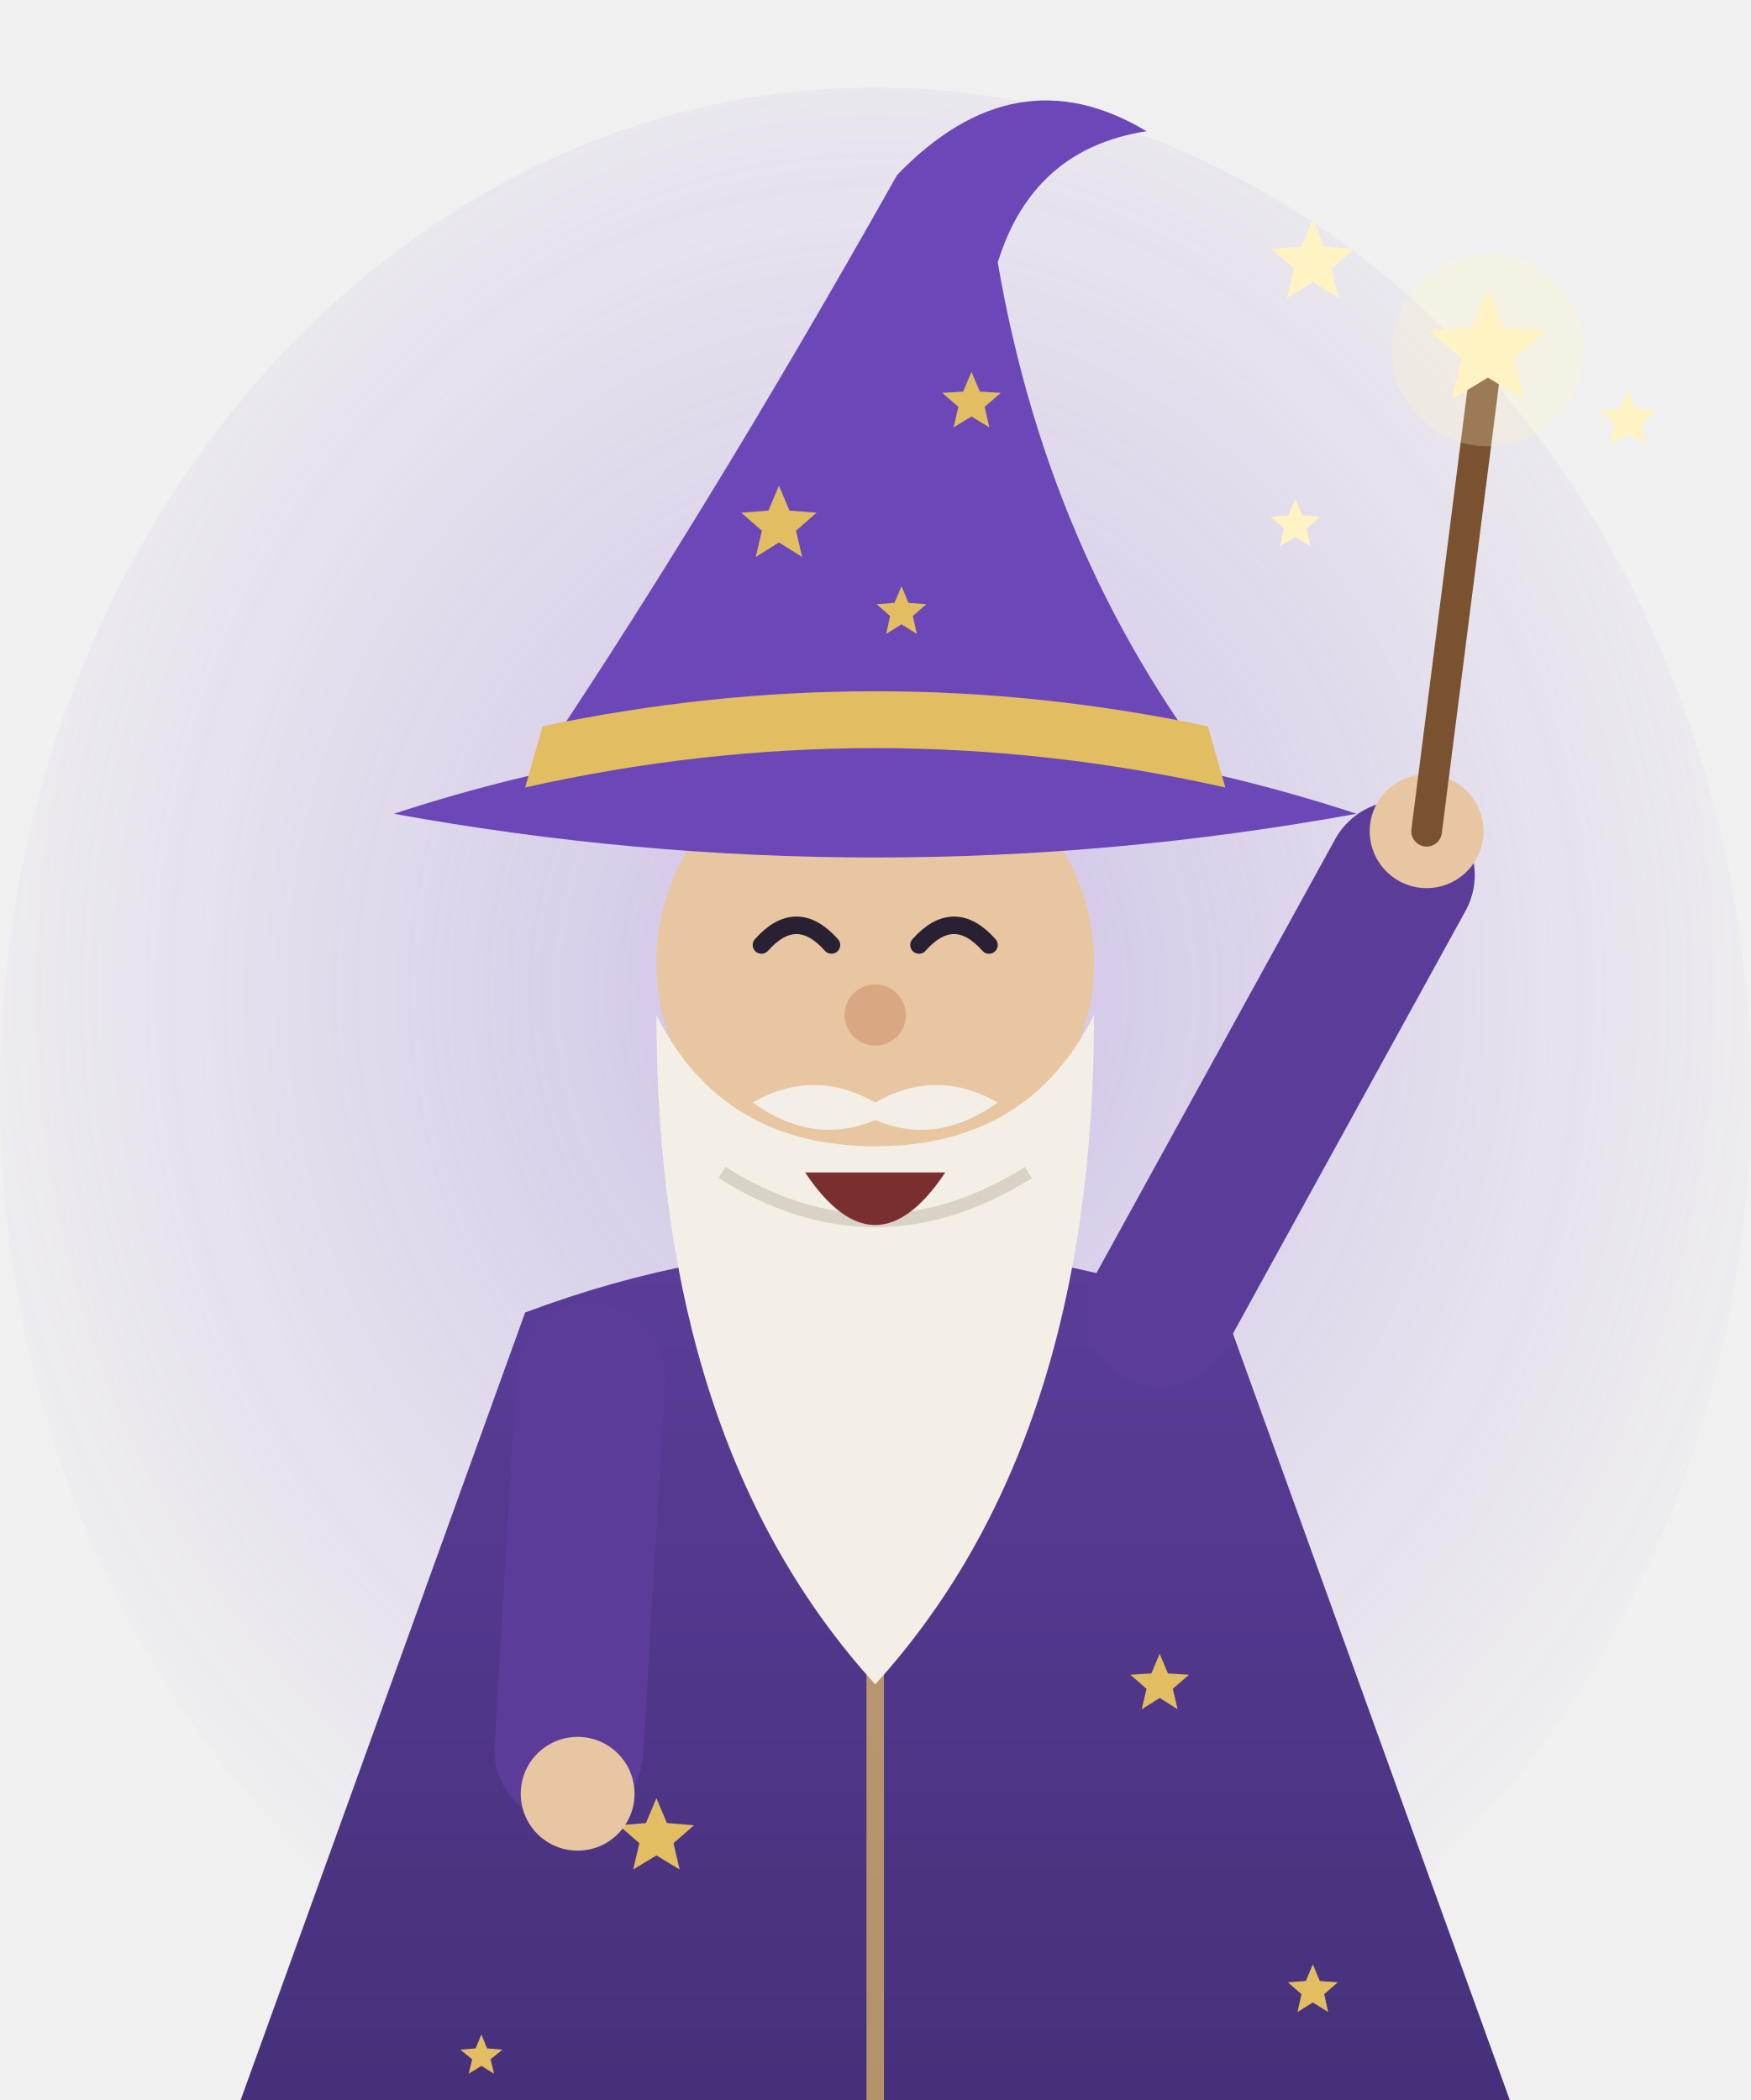
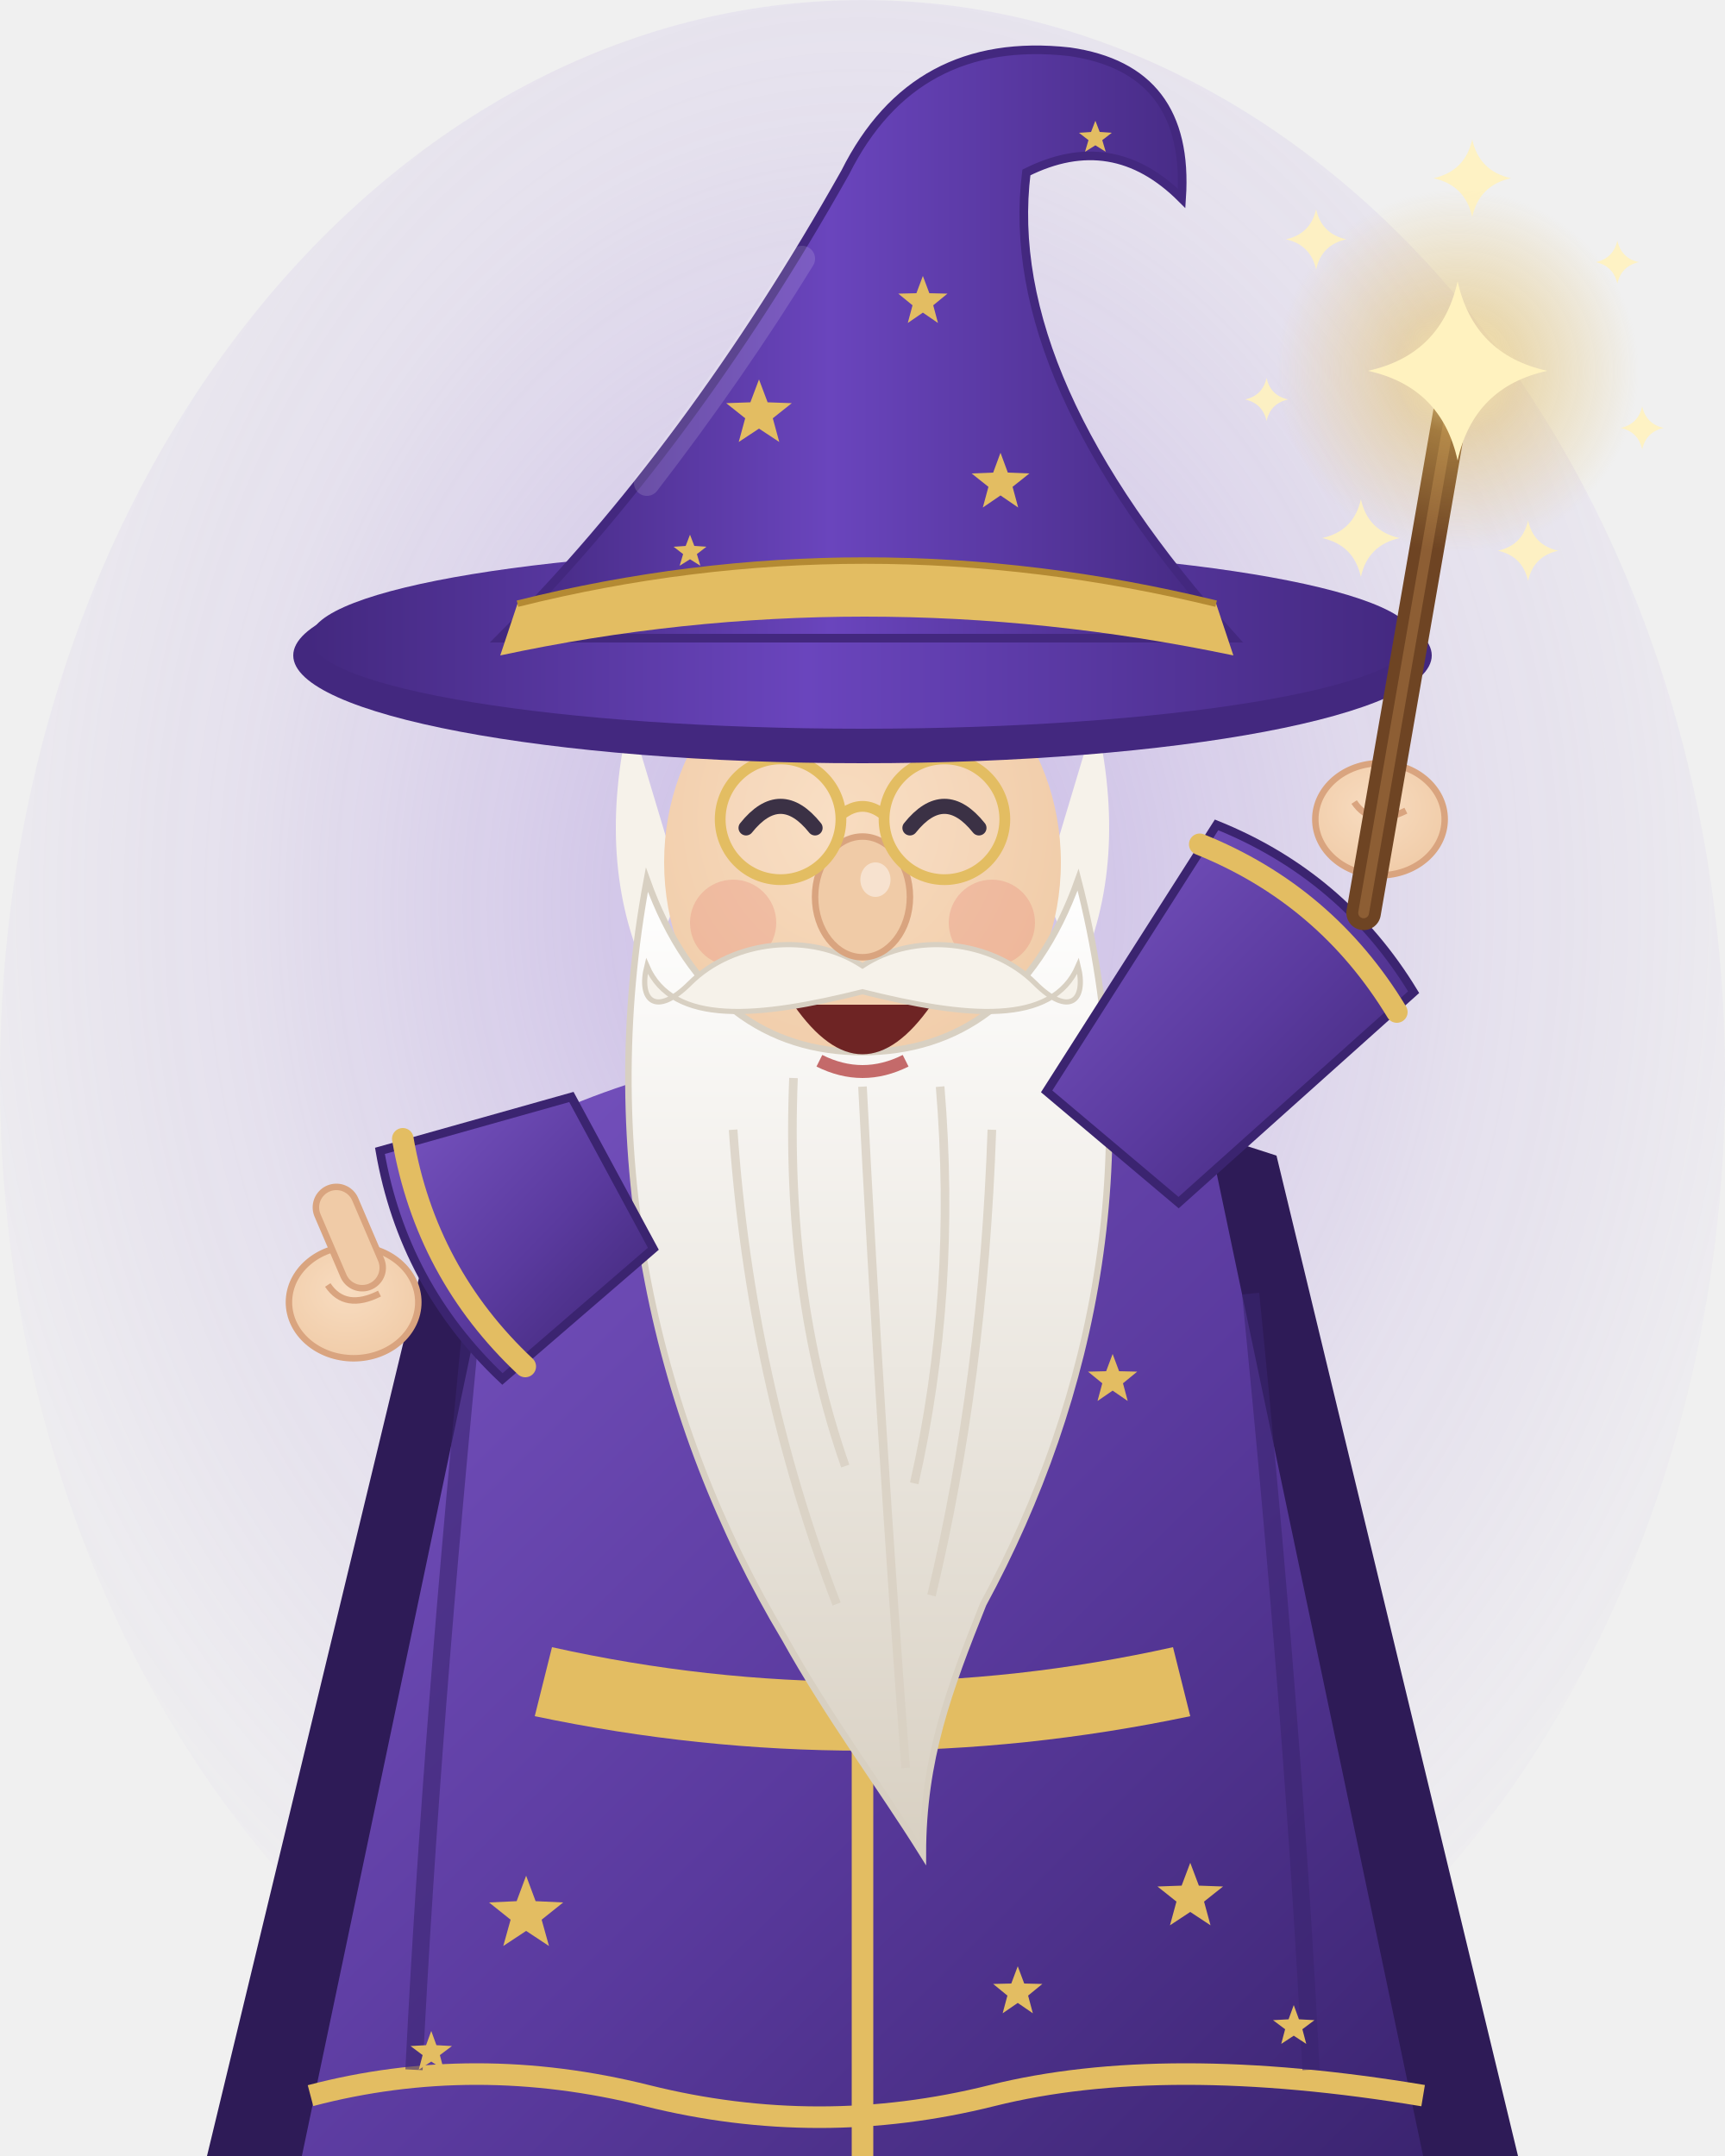
- <svg xmlns="http://www.w3.org/2000/svg" viewBox="0 0 400 480">
+ <svg xmlns="http://www.w3.org/2000/svg" viewBox="0 0 400 500">
  <defs>
-     <radialGradient id="glow" cx="50%" cy="45%" r="55%">
-       <stop offset="0" stop-color="#8f6ad8" stop-opacity=".35" />
+     <radialGradient id="aura" cx="50%" cy="42%" r="60%">
+       <stop offset="0" stop-color="#8f6ad8" stop-opacity=".42" />
+       <stop offset=".6" stop-color="#8f6ad8" stop-opacity=".12" />
      <stop offset="1" stop-color="#8f6ad8" stop-opacity="0" />
    </radialGradient>
-     <linearGradient id="robe" x1="0" x2="0" y1="0" y2="1">
-       <stop offset="0" stop-color="#5b3d99" />
-       <stop offset="1" stop-color="#46307a" />
+     <linearGradient id="robeG" x1="0" x2="1" y1="0" y2="1">
+       <stop offset="0" stop-color="#7a56c4" />
+       <stop offset=".55" stop-color="#5a3a9e" />
+       <stop offset="1" stop-color="#3b2470" />
    </linearGradient>
+     <linearGradient id="hatG" x1="0" x2="1">
+       <stop offset="0" stop-color="#43287f" />
+       <stop offset=".45" stop-color="#6a45bd" />
+       <stop offset="1" stop-color="#43287f" />
+     </linearGradient>
+     <radialGradient id="skinG" cx="45%" cy="40%" r="65%">
+       <stop offset="0" stop-color="#f8dcc0" />
+       <stop offset="1" stop-color="#f0cba7" />
+     </radialGradient>
+     <linearGradient id="beardG" x1="0" x2="0" y1="0" y2="1">
+       <stop offset="0" stop-color="#ffffff" />
+       <stop offset="1" stop-color="#d8d0c2" />
+     </linearGradient>
+     <radialGradient id="tipG">
+       <stop offset="0" stop-color="#fff2bf" stop-opacity=".95" />
+       <stop offset=".35" stop-color="#e3bd62" stop-opacity=".45" />
+       <stop offset="1" stop-color="#e3bd62" stop-opacity="0" />
+     </radialGradient>
  </defs>
-   <ellipse cx="200" cy="250" rx="200" ry="230" fill="url(#glow)" />
-   <path d="M120 300 Q200 270 280 300 L345 480 L55 480 Z" fill="url(#robe)" />
-   <path d="M200 290 L200 480" stroke="#e3bd62" stroke-width="4" opacity=".7" />
-   <polygon points="150.0,411.0 152.4,416.7 158.6,417.2 153.9,421.3 155.3,427.3 150.0,424.1 144.7,427.3 146.1,421.3 141.4,417.2 147.6,416.7" fill="#e3bd62" />
-   <polygon points="265.0,378.0 266.9,382.5 271.7,382.8 268.0,386.0 269.1,390.7 265.0,388.1 260.9,390.7 262.0,386.0 258.3,382.8 263.1,382.5" fill="#e3bd62" />
-   <polygon points="300.0,449.0 301.6,452.8 305.7,453.1 302.6,455.8 303.5,459.9 300.0,457.7 296.5,459.9 297.4,455.8 294.3,453.1 298.4,452.8" fill="#e3bd62" />
-   <polygon points="110.0,465.0 111.3,468.2 114.8,468.5 112.1,470.7 112.9,474.0 110.0,472.2 107.1,474.0 107.9,470.7 105.2,468.5 108.7,468.2" fill="#e3bd62" />
-   <path d="M135 315 L130 400" stroke="#5b3d99" stroke-width="34" stroke-linecap="round" />
-   <circle cx="132" cy="410" r="13" fill="#e8c6a2" />
-   <path d="M265 300 L320 200" stroke="#5b3d99" stroke-width="34" stroke-linecap="round" />
-   <circle cx="326" cy="190" r="13" fill="#e8c6a2" />
-   <path d="M326 190 L340 80" stroke="#7a5230" stroke-width="7" stroke-linecap="round" />
-   <polygon points="340.0,66.0 343.7,74.9 353.3,75.7 346.0,81.9 348.2,91.3 340.0,86.3 331.8,91.3 334.0,81.9 326.7,75.7 336.3,74.9" fill="#fff3c4" />
-   <circle cx="340" cy="80" r="22" fill="#fff3c4" opacity=".25" />
-   <circle cx="200" cy="220" r="50" fill="#e8c6a2" />
-   <path d="M150 232 Q150 330 200 385 Q250 330 250 232 Q235 262 200 262 Q165 262 150 232 Z" fill="#f3eee6" />
-   <path d="M165 268 Q200 290 235 268" stroke="#d9d2c6" stroke-width="3" fill="none" />
-   <path d="M184 268 Q200 292 216 268 Z" fill="#7a2f2f" />
-   <path d="M172 252 Q186 244 200 252 Q214 244 228 252 Q214 262 200 256 Q186 262 172 252 Z" fill="#f3eee6" />
-   <path d="M174 216 Q182 207 190 216" stroke="#2a2033" stroke-width="4" fill="none" stroke-linecap="round" />
-   <path d="M210 216 Q218 207 226 216" stroke="#2a2033" stroke-width="4" fill="none" stroke-linecap="round" />
-   <path d="M170 192 Q182 184 194 192" stroke="#f3eee6" stroke-width="6" fill="none" stroke-linecap="round" />
-   <path d="M206 192 Q218 184 230 192" stroke="#f3eee6" stroke-width="6" fill="none" stroke-linecap="round" />
-   <circle cx="200" cy="232" r="7" fill="#d9a882" />
-   <path d="M90 186 Q200 150 310 186 Q200 206 90 186 Z" fill="#6b47b8" />
-   <path d="M118 182 Q160 120 205 40 Q232 12 262 30 Q236 34 228 60 Q240 130 282 182 Q200 166 118 182 Z" fill="#6b47b8" />
-   <path d="M120 180 Q200 162 280 180 L276 166 Q200 150 124 166 Z" fill="#e3bd62" />
-   <polygon points="178.0,111.0 180.4,116.7 186.6,117.2 181.9,121.3 183.3,127.3 178.0,124.0 172.7,127.3 174.1,121.3 169.4,117.2 175.6,116.7" fill="#e3bd62" />
-   <polygon points="222.0,85.0 223.9,89.5 228.7,89.8 225.0,93.0 226.1,97.7 222.0,95.2 217.9,97.7 219.0,93.0 215.3,89.8 220.1,89.5" fill="#e3bd62" />
-   <polygon points="206.0,134.0 207.6,137.8 211.7,138.1 208.6,140.8 209.5,144.9 206.0,142.7 202.5,144.9 203.4,140.8 200.3,138.1 204.4,137.8" fill="#e3bd62" />
-   <polygon points="300.0,50.0 302.6,56.4 309.5,56.9 304.3,61.4 305.9,68.1 300.0,64.5 294.1,68.1 295.7,61.4 290.5,56.9 297.4,56.4" fill="#fff3c4" />
-   <polygon points="372.0,89.0 373.9,93.5 378.7,93.8 375.0,97.0 376.1,101.7 372.0,99.2 367.9,101.7 369.0,97.0 365.3,93.8 370.1,93.5" fill="#fff3c4" />
-   <polygon points="296.0,114.0 297.6,117.8 301.7,118.1 298.6,120.8 299.5,124.9 296.0,122.7 292.5,124.9 293.4,120.8 290.3,118.1 294.4,117.8" fill="#fff3c4" />
+   <ellipse cx="200" cy="250" rx="200" ry="250" fill="url(#aura)" />
+   <path d="M104 268 Q200 236 296 268 L352 500 L48 500 Z" fill="#2e1b57" />
+   <path d="M120 262 Q160 242 200 244 Q240 242 280 262 L330 500 L70 500 Z" fill="url(#robeG)" />
+   <path d="M200 400 L200 500" stroke="#e3bd62" stroke-width="5" />
+   <path d="M72 486 Q110 476 150 486 T230 486 T330 486" stroke="#e3bd62" stroke-width="5" fill="none" />
+   <path d="M128 382 Q200 398 272 382 L276 398 Q200 414 124 398 Z" fill="#e3bd62" />
+   <path d="M110 300 Q100 400 96 480 M290 300 Q300 400 304 480" stroke="#3b2470" stroke-width="4" fill="none" opacity=".6" />
+   <polygon points="122.0,435.0 124.2,440.9 130.6,441.2 125.6,445.2 127.3,451.3 122.0,447.8 116.7,451.3 118.4,445.2 113.4,441.2 119.8,440.9" fill="#e3bd62" opacity="1" />
+   <polygon points="276.0,432.0 278.0,437.3 283.6,437.5 279.2,441.0 280.7,446.5 276.0,443.4 271.3,446.5 272.8,441.0 268.4,437.5 274.0,437.3" fill="#e3bd62" opacity="1" />
+   <path d="M150 321 A9 9 0 1 0 150 339 A6.75 6.75 0 1 1 150 321 Z" fill="#e3bd62" opacity=".85" />
+   <polygon points="258.0,314.0 259.5,318.0 263.7,318.1 260.4,320.8 261.5,324.9 258.0,322.5 254.5,324.9 255.6,320.8 252.3,318.1 256.5,318.0" fill="#e3bd62" opacity="1" />
+   <polygon points="100.0,471.0 101.2,474.3 104.8,474.5 102.0,476.6 102.9,480.0 100.0,478.1 97.1,480.0 98.0,476.6 95.2,474.5 98.8,474.3" fill="#e3bd62" opacity="1" />
+   <polygon points="300.0,465.0 301.2,468.3 304.8,468.5 302.0,470.6 302.9,474.0 300.0,472.1 297.1,474.0 298.0,470.6 295.2,468.5 298.8,468.3" fill="#e3bd62" opacity="1" />
+   <polygon points="236.0,456.0 237.5,460.0 241.7,460.1 238.4,462.8 239.5,466.9 236.0,464.5 232.5,466.9 233.6,462.8 230.3,460.1 234.5,460.0" fill="#e3bd62" opacity="1" />
+   <path d="M146 166 Q138 200 150 226 L158 206 Z" fill="#f6f2ea" />
+   <path d="M254 166 Q262 200 250 226 L242 206 Z" fill="#f6f2ea" />
+   <ellipse cx="200" cy="200" rx="46" ry="52" fill="url(#skinG)" />
+   <ellipse cx="200" cy="160" rx="48" ry="12" fill="#2a1f35" opacity=".28" />
+   <circle cx="170" cy="214" r="10" fill="#e88f7f" opacity=".35" />
+   <circle cx="230" cy="214" r="10" fill="#e88f7f" opacity=".35" />
+   <path d="M150 204 C138 268 152 330 182 380 C192 398 204 414 214 430 C214 408 220 392 228 372 C254 324 266 266 250 204 C240 232 222 244 200 244 C178 244 160 232 150 204 Z" fill="url(#beardG)" stroke="#d8d0c2" stroke-width="1.5" />
+   <path d="M170 262 Q174 320 194 372 M200 252 Q204 330 210 410 M230 262 Q228 320 216 370 M184 250 Q182 300 196 340 M218 252 Q222 300 212 344" stroke="#d8d0c2" stroke-width="2" fill="none" opacity=".8" />
+   <path d="M184 233 Q200 256 216 233 Z" fill="#6e2424" />
+   <path d="M190 246 Q200 251 210 246" stroke="#c46a6a" stroke-width="3" fill="none" />
+   <path d="M200 224 C188 216 170 218 160 228 C152 236 148 232 150 224 C156 238 176 236 200 230 C224 236 244 238 250 224 C252 232 248 236 240 228 C230 218 212 216 200 224 Z" fill="#f6f2ea" stroke="#d8d0c2" stroke-width="1.2" />
+   <ellipse cx="200" cy="208" rx="11" ry="14" fill="#f0cba7" stroke="#d9a47f" stroke-width="1.5" />
+   <ellipse cx="203" cy="204" rx="3.5" ry="4" fill="#fff" opacity=".45" />
+   <path d="M173 192 Q181 182 189 192" stroke="#2a1f35" stroke-width="3.5" fill="none" stroke-linecap="round" />
+   <path d="M211 192 Q219 182 227 192" stroke="#2a1f35" stroke-width="3.5" fill="none" stroke-linecap="round" />
+   <circle cx="181" cy="190" r="14" fill="#ffffff14" stroke="#e3bd62" stroke-width="2.5" />
+   <circle cx="219" cy="190" r="14" fill="#ffffff14" stroke="#e3bd62" stroke-width="2.5" />
+   <path d="M195 189 Q200 185 205 189" stroke="#e3bd62" stroke-width="2.5" fill="none" />
+   <path d="M160 168 Q176 154 196 164 Q178 162 162 174 Z" fill="#f6f2ea" stroke="#d8d0c2" stroke-width="1.2" />
+   <path d="M240 168 Q224 154 204 164 Q222 162 238 174 Z" fill="#f6f2ea" stroke="#d8d0c2" stroke-width="1.2" />
+   <ellipse cx="200" cy="152" rx="132" ry="25" fill="#43287f" />
+   <ellipse cx="200" cy="148" rx="128" ry="21" fill="url(#hatG)" />
+   <path d="M116 148 Q160 104 196 40 Q212 8 248 12 Q276 16 274 46 Q258 30 238 40 Q232 88 286 148 Z" fill="url(#hatG)" stroke="#43287f" stroke-width="2" />
+   <path d="M150 112 Q170 86 186 60" stroke="#ffffff22" stroke-width="6" fill="none" stroke-linecap="round" />
+   <path d="M120 140 Q200 120 282 140 L286 152 Q200 134 116 152 Z" fill="#e3bd62" />
+   <path d="M120 140 Q200 120 282 140" stroke="#b48a33" stroke-width="1.5" fill="none" />
+   <path d="M200 127 A9 9 0 1 0 200 145 A6.75 6.75 0 1 1 200 127 Z" fill="#3b2470" opacity=".85" />
+   <polygon points="176.0,88.0 178.0,93.3 183.6,93.5 179.2,97.0 180.7,102.5 176.0,99.4 171.3,102.5 172.8,97.0 168.4,93.5 174.0,93.3" fill="#e3bd62" opacity="1" />
+   <polygon points="214.0,64.0 215.5,68.0 219.7,68.1 216.4,70.8 217.5,74.9 214.0,72.5 210.5,74.9 211.6,70.8 208.3,68.1 212.5,68.0" fill="#e3bd62" opacity="1" />
+   <polygon points="232.0,105.0 233.7,109.6 238.7,109.8 234.8,112.9 236.1,117.7 232.0,114.9 227.9,117.7 229.2,112.9 225.3,109.8 230.3,109.6" fill="#e3bd62" opacity="1" />
+   <polygon points="160.0,124.0 161.0,126.6 163.8,126.8 161.6,128.5 162.4,131.2 160.0,129.7 157.6,131.2 158.4,128.5 156.2,126.8 159.0,126.6" fill="#e3bd62" opacity="1" />
+   <polygon points="254.0,28.0 255.0,30.6 257.8,30.8 255.6,32.5 256.4,35.2 254.0,33.7 251.6,35.2 252.4,32.5 250.2,30.8 253.0,30.6" fill="#e3bd62" opacity="1" />
+   <path d="M132.5 254.4 L88.1 266.9 Q93.5 298.1 116.5 319.8 L151.5 289.6 Z" fill="url(#robeG)" stroke="#3b2470" stroke-width="2" />
+   <path d="M93.4 264.1 Q98.8 295.3 121.8 316.9" stroke="#e3bd62" stroke-width="5" fill="none" stroke-linecap="round" />
+   <ellipse cx="82" cy="302" rx="15" ry="13" fill="url(#skinG)" stroke="#d9a47f" stroke-width="1.5" />
+   <path d="M76 298 Q80 304 88 300" stroke="#d9a47f" stroke-width="1.5" fill="none" />
+   <path d="M84 294 L78 280" stroke="#d9a47f" stroke-width="11" stroke-linecap="round" />
+   <path d="M84 294 L78 280" stroke="#f0cba7" stroke-width="8" stroke-linecap="round" />
+   <path d="M273.3 278.9 L327.8 230.1 Q311.4 203.1 282.1 191.3 L242.7 253.1 Z" fill="url(#robeG)" stroke="#3b2470" stroke-width="2" />
+   <path d="M323.9 234.7 Q307.5 207.6 278.2 195.8" stroke="#e3bd62" stroke-width="5" fill="none" stroke-linecap="round" />
+   <ellipse cx="320" cy="190" rx="15" ry="13" fill="url(#skinG)" stroke="#d9a47f" stroke-width="1.5" />
+   <path d="M314 186 Q318 192 326 188" stroke="#d9a47f" stroke-width="1.5" fill="none" />
+   <path d="M316.2 211.7 L338 86" stroke="#6e4423" stroke-width="8" stroke-linecap="round" />
+   <path d="M316.2 211.7 L338 86" stroke="#9a6a3c" stroke-width="2.5" stroke-linecap="round" opacity=".7" />
+   <circle cx="338" cy="86" r="42" fill="url(#tipG)" />
+   <path d="M338 65.2 Q341.744 82.256 358.8 86 Q341.744 89.744 338 106.8 Q334.256 89.744 317.2 86 Q334.256 82.256 338 65.2 Z" fill="#fff2bf" opacity="1" />
+   <path d="M380.799 94.239 Q381.699 98.339 385.799 99.239 Q381.699 100.139 380.799 104.239 Q379.899 100.139 375.799 99.239 Q379.899 98.339 380.799 94.239 Z" fill="#fff2bf" opacity="0.9" />
+   <path d="M354.334 120.716 Q355.594 126.456 361.334 127.716 Q355.594 128.976 354.334 134.716 Q353.074 128.976 347.334 127.716 Q353.074 126.456 354.334 120.716 Z" fill="#fff2bf" opacity="0.9" />
+   <path d="M315.569 115.78 Q317.189 123.16 324.569 124.78 Q317.189 126.4 315.569 133.78 Q313.949 126.4 306.569 124.78 Q313.949 123.16 315.569 115.78 Z" fill="#fff2bf" opacity="0.9" />
+   <path d="M293.695 87.642 Q294.595 91.742 298.695 92.642 Q294.595 93.542 293.695 97.642 Q292.795 93.542 288.695 92.642 Q292.795 91.742 293.695 87.642 Z" fill="#fff2bf" opacity="0.9" />
+   <path d="M305.184 48.502 Q306.444 54.242 312.184 55.502 Q306.444 56.762 305.184 62.502 Q303.924 56.762 298.184 55.502 Q303.924 54.242 305.184 48.502 Z" fill="#fff2bf" opacity="0.9" />
+   <path d="M341.384 32.328 Q343.004 39.708 350.384 41.328 Q343.004 42.948 341.384 50.328 Q339.764 42.948 332.384 41.328 Q339.764 39.708 341.384 32.328 Z" fill="#fff2bf" opacity="0.9" />
+   <path d="M375.036 55.793 Q375.936 59.893 380.036 60.793 Q375.936 61.693 375.036 65.793 Q374.136 61.693 370.036 60.793 Q374.136 59.893 375.036 55.793 Z" fill="#fff2bf" opacity="0.9" />
</svg>
